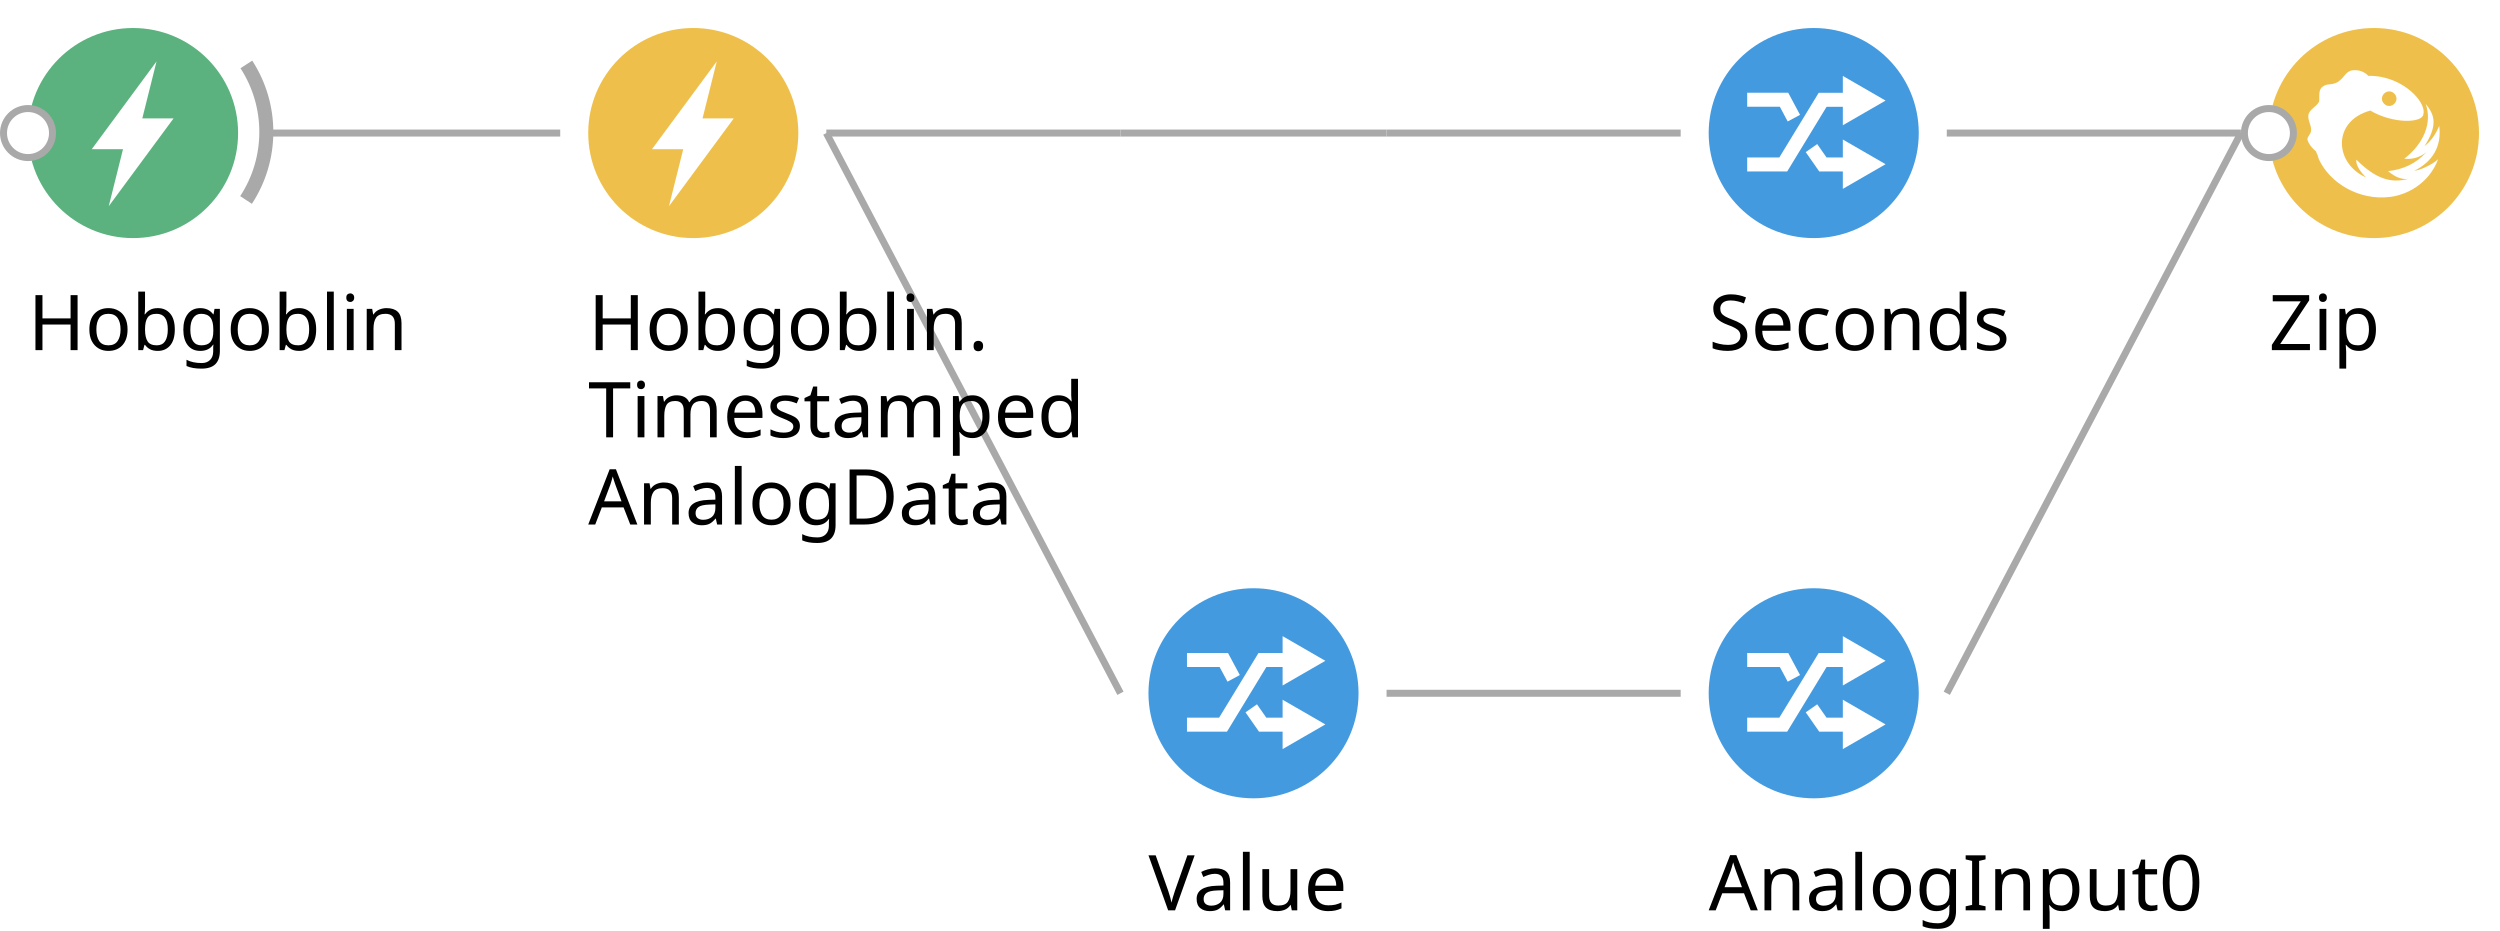
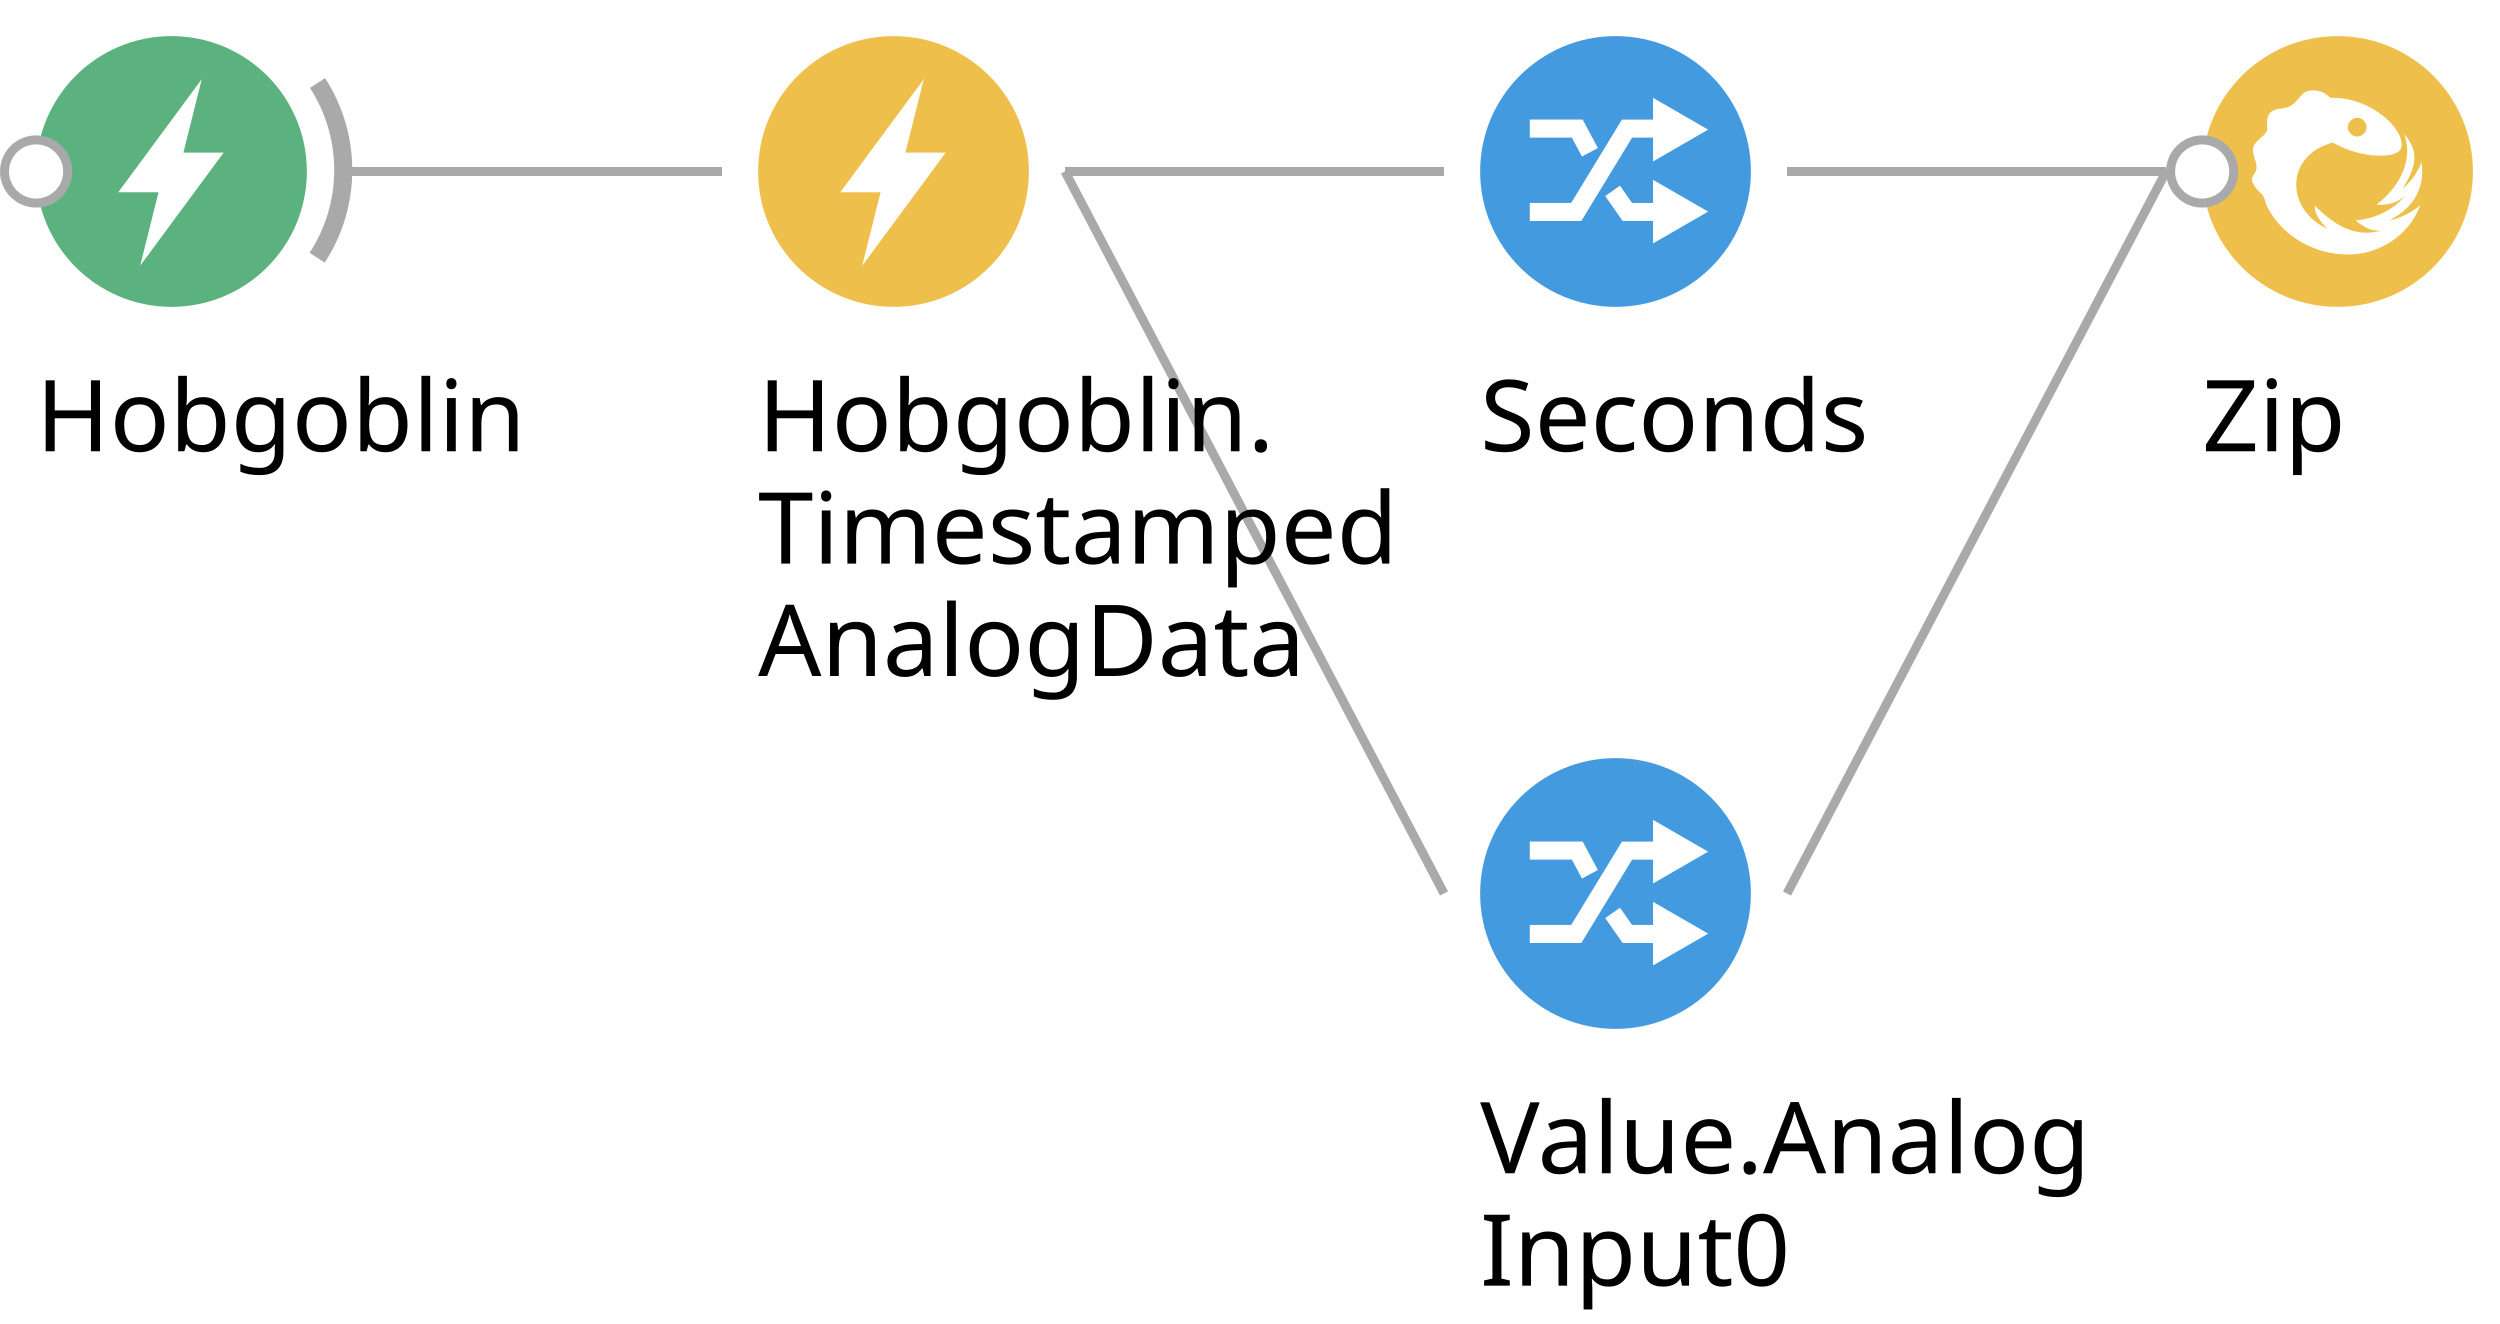
- <svg xmlns="http://www.w3.org/2000/svg" width="357" height="132.825" id="SvgGdi_output">
+ <svg xmlns="http://www.w3.org/2000/svg" width="277" height="146.65" id="SvgGdi_output">
  <style>text { fill: #000; } @media (prefers-color-scheme: dark) { text { fill: #eee; } }</style>
  <rect id="background" height="100.00%" style="fill:none;" width="100.00%" y="0.00" x="0.00" />
  <g style="shape-rendering:auto;" id="root_group">
-     <line y1="19.00" style="stroke:rgb(169,169,169);fill:none;stroke-linecap:butt;stroke-miterlimit:9;opacity:1;stroke-width:1;stroke-linejoin:miter;" id="2" x2="320.00" y2="19.00" x1="278.00" />
-     <line y1="99.00" style="stroke:rgb(169,169,169);fill:none;stroke-linecap:butt;stroke-miterlimit:9;opacity:1;stroke-width:1;stroke-linejoin:miter;" id="3" x2="320.00" y2="19.00" x1="278.00" />
-     <line y1="19.00" style="stroke:rgb(169,169,169);fill:none;stroke-linecap:butt;stroke-miterlimit:9;opacity:1;stroke-width:1;stroke-linejoin:miter;" id="4" x2="240.00" y2="19.00" x1="198.00" />
-     <line y1="99.00" style="stroke:rgb(169,169,169);fill:none;stroke-linecap:butt;stroke-miterlimit:9;opacity:1;stroke-width:1;stroke-linejoin:miter;" id="5" x2="240.00" y2="99.00" x1="198.00" />
-     <line y1="19.00" style="stroke:rgb(169,169,169);fill:none;stroke-linecap:butt;stroke-miterlimit:9;opacity:1;stroke-width:1;stroke-linejoin:miter;" id="6" x2="160.00" y2="19.00" x1="118.00" />
-     <line y1="19.00" style="stroke:rgb(169,169,169);fill:none;stroke-linecap:butt;stroke-miterlimit:9;opacity:1;stroke-width:1;stroke-linejoin:miter;" id="7" x2="160.00" y2="99.00" x1="118.00" />
-     <line y1="19.00" style="stroke:rgb(169,169,169);fill:none;stroke-linecap:butt;stroke-miterlimit:9;opacity:1;stroke-width:1;stroke-linejoin:miter;" id="8" x2="80.00" y2="19.00" x1="38.00" />
-     <ellipse id="41" cy="15.00" cx="15.00" transform="matrix(1.00 0.00 0.00 1.00 324.00 4.00 ) " rx="15.00" ry="15.00" style="stroke:none;opacity:1;fill:rgb(238,192,75);" />
-     <path style="stroke:none;fill-rule:evenodd;opacity:1;fill:rgb(255,255,255);" transform="matrix(1.00 0.00 0.00 1.00 324.00 4.00 ) " id="44" d="M 12.246 6.014 12.246 6.02 C 12.058 6.02 11.895 6.04 11.767 6.066 10.869 6.353 10.896 6.934 9.877 7.686 8.863 8.264 8.353 7.82 7.615 8.42 6.878 9.016 7.393 10.383 7.084 10.648 6.777 11.18 5.826 11.655 5.652 12.326 5.509 13.185 6.042 13.797 6.021 14.533 6.083 15.146 5.411 15.495 5.508 15.992 5.797 16.804 6.354 17.292 6.617 17.518 6.663 17.55 6.7 17.599 6.715 17.602 6.791 17.792 6.859 17.986 6.955 18.166 6.95 18.14 6.949 18.114 6.943 18.088 6.998 18.305 7.055 18.524 7.133 18.738 8.683 22.099 12.814 24.686 17.342 24.117 19.541 23.848 22.824 22.332 24.166 18.738 23.22 19.587 21.532 20.324 20.777 20.381 23.33 19.105 24.707 16.937 24.32 13.975 23.792 15.233 23.093 16.201 22.221 16.865 24.075 13.976 23.757 12.481 22.385 10.84 23.366 13.539 22.097 16.534 19.332 18.664 20.452 18.785 21.517 18.516 22.502 17.713 21.013 19.374 19.15 20.208 17.014 20.436 18.034 21.303 19.018 21.695 19.959 21.527 17.345 22.249 15.155 21.454 12.49 18.801 12.351 19.515 13.105 20.628 13.883 21.338 9.373 19.383 8.976 13.296 14.469 11.793 14.472 11.793 14.475 11.794 14.478 11.793 17.75 13.707 21.865 13.581 22.051 12.344 22.509 10.861 19.965 7.805 16.162 7.008 15.462 6.871 14.792 6.817 14.154 6.836 14.167 6.836 14.179 6.836 14.191 6.826 13.584 6.177 12.81 6.012 12.246 6.014 z M 17.178 9.047 C 17.724 9.047 18.223 9.544 18.223 10.09 18.223 10.636 17.724 11.133 17.178 11.133 16.632 11.133 16.135 10.636 16.135 10.09 16.135 9.544 16.632 9.047 17.178 9.047 z " />
-     <ellipse id="45" cy="19.00" cx="324.00" rx="3.00" ry="3.00" style="stroke:rgb(169,169,169);fill:none;stroke-linecap:butt;stroke-miterlimit:9;opacity:1;stroke-width:2;stroke-linejoin:miter;" />
-     <ellipse id="46" cy="19.00" cx="324.00" rx="3.00" ry="3.00" style="stroke:none;opacity:1;fill:rgb(255,255,255);" />
-     <text id="47" transform="matrix(1.00 0.00 0.00 1.00 0.00 0.00 ) " x="324.00px" y="39.00px" style="stroke:none;clip-path:url(#49_text_clipper);font-family:Microsoft Sans Serif;font-size:8.25pt;opacity:1;">
-       <tspan dy="8.25pt" id="51">Zip</tspan>
+     <line y1="19.00" style="stroke:rgb(169,169,169);fill:none;stroke-linecap:butt;stroke-miterlimit:9;opacity:1;stroke-width:1;stroke-linejoin:miter;" id="2" x2="240.00" y2="19.00" x1="198.00" />
+     <line y1="99.00" style="stroke:rgb(169,169,169);fill:none;stroke-linecap:butt;stroke-miterlimit:9;opacity:1;stroke-width:1;stroke-linejoin:miter;" id="3" x2="240.00" y2="19.00" x1="198.00" />
+     <line y1="19.00" style="stroke:rgb(169,169,169);fill:none;stroke-linecap:butt;stroke-miterlimit:9;opacity:1;stroke-width:1;stroke-linejoin:miter;" id="4" x2="160.00" y2="19.00" x1="118.00" />
+     <line y1="19.00" style="stroke:rgb(169,169,169);fill:none;stroke-linecap:butt;stroke-miterlimit:9;opacity:1;stroke-width:1;stroke-linejoin:miter;" id="5" x2="160.00" y2="99.00" x1="118.00" />
+     <line y1="19.00" style="stroke:rgb(169,169,169);fill:none;stroke-linecap:butt;stroke-miterlimit:9;opacity:1;stroke-width:1;stroke-linejoin:miter;" id="6" x2="80.00" y2="19.00" x1="38.00" />
+     <ellipse id="39" cy="15.00" cx="15.00" transform="matrix(1.00 0.00 0.00 1.00 244.00 4.00 ) " rx="15.00" ry="15.00" style="stroke:none;opacity:1;fill:rgb(238,192,75);" />
+     <path style="stroke:none;fill-rule:evenodd;opacity:1;fill:rgb(255,255,255);" transform="matrix(1.00 0.00 0.00 1.00 244.00 4.00 ) " id="42" d="M 12.246 6.014 12.246 6.02 C 12.058 6.02 11.895 6.04 11.767 6.066 10.869 6.353 10.896 6.934 9.877 7.686 8.863 8.264 8.353 7.82 7.615 8.42 6.878 9.016 7.393 10.383 7.084 10.648 6.777 11.18 5.826 11.655 5.652 12.326 5.509 13.185 6.042 13.797 6.021 14.533 6.083 15.146 5.411 15.495 5.508 15.992 5.797 16.804 6.354 17.292 6.617 17.518 6.663 17.55 6.7 17.599 6.715 17.602 6.791 17.792 6.859 17.986 6.955 18.166 6.95 18.14 6.949 18.114 6.943 18.088 6.998 18.305 7.055 18.524 7.133 18.738 8.683 22.099 12.814 24.686 17.342 24.117 19.541 23.848 22.824 22.332 24.166 18.738 23.22 19.587 21.532 20.324 20.777 20.381 23.33 19.105 24.707 16.937 24.32 13.975 23.792 15.233 23.093 16.201 22.221 16.865 24.075 13.976 23.757 12.481 22.385 10.84 23.366 13.539 22.097 16.534 19.332 18.664 20.452 18.785 21.517 18.516 22.502 17.713 21.013 19.374 19.15 20.208 17.014 20.436 18.034 21.303 19.018 21.695 19.959 21.527 17.345 22.249 15.155 21.454 12.49 18.801 12.351 19.515 13.105 20.628 13.883 21.338 9.373 19.383 8.976 13.296 14.469 11.793 14.472 11.793 14.475 11.794 14.478 11.793 17.75 13.707 21.865 13.581 22.051 12.344 22.509 10.861 19.965 7.805 16.162 7.008 15.462 6.871 14.792 6.817 14.154 6.836 14.167 6.836 14.179 6.836 14.191 6.826 13.584 6.177 12.81 6.012 12.246 6.014 z M 17.178 9.047 C 17.724 9.047 18.223 9.544 18.223 10.09 18.223 10.636 17.724 11.133 17.178 11.133 16.632 11.133 16.135 10.636 16.135 10.09 16.135 9.544 16.632 9.047 17.178 9.047 z " />
+     <ellipse id="43" cy="19.00" cx="244.00" rx="3.00" ry="3.00" style="stroke:rgb(169,169,169);fill:none;stroke-linecap:butt;stroke-miterlimit:9;opacity:1;stroke-width:2;stroke-linejoin:miter;" />
+     <ellipse id="44" cy="19.00" cx="244.00" rx="3.00" ry="3.00" style="stroke:none;opacity:1;fill:rgb(255,255,255);" />
+     <text id="45" transform="matrix(1.00 0.00 0.00 1.00 0.00 0.00 ) " x="244.00px" y="39.00px" style="stroke:none;clip-path:url(#47_text_clipper);font-family:Microsoft Sans Serif;font-size:8.25pt;opacity:1;">
+       <tspan dy="8.25pt" id="49">Zip</tspan>
    </text>
-     <ellipse id="55" cy="15.00" cx="15.00" transform="matrix(1.00 0.00 0.00 1.00 244.00 4.00 ) " rx="15.00" ry="15.00" style="stroke:none;opacity:1;fill:rgb(68,154,223);" />
-     <path d="M 19.156 13.888 19.156 10.365 19.156 6.841 25.259 10.365 22.207 12.126 z " style="stroke:none;fill-rule:evenodd;opacity:1;fill:rgb(255,255,255);" transform="matrix(1.00 0.00 0.00 1.00 244.00 4.00 ) " id="60" />
-     <path d="M 19.156 22.97 19.156 19.447 19.156 15.923 25.259 19.447 22.207 21.208 z " style="stroke:none;fill-rule:evenodd;opacity:1;fill:rgb(255,255,255);" transform="matrix(1.00 0.00 0.00 1.00 244.00 4.00 ) " id="61" />
-     <path d="M 5.5 19.484 10.649 19.484 16.274 10.248 19.373 10.248 M 14.677 17.148 16.309 19.483 19.22 19.483 M 5.5 10.244 10.759 10.244 12.165 12.871 " style="stroke:rgb(255,255,255);fill:none;stroke-linecap:butt;stroke-miterlimit:9;opacity:1;stroke-width:2;stroke-linejoin:miter;" transform="matrix(1.00 0.00 0.00 1.00 244.00 4.00 ) " id="62" />
-     <text id="63" transform="matrix(1.00 0.00 0.00 1.00 0.00 0.00 ) " x="244.00px" y="39.00px" style="stroke:none;clip-path:url(#65_text_clipper);font-family:Microsoft Sans Serif;font-size:8.25pt;opacity:1;">
-       <tspan dy="8.25pt" id="67">Seconds</tspan>
+     <ellipse id="53" cy="15.00" cx="15.00" transform="matrix(1.00 0.00 0.00 1.00 164.00 4.00 ) " rx="15.00" ry="15.00" style="stroke:none;opacity:1;fill:rgb(68,154,223);" />
+     <path d="M 19.156 13.888 19.156 10.365 19.156 6.841 25.259 10.365 22.207 12.126 z " style="stroke:none;fill-rule:evenodd;opacity:1;fill:rgb(255,255,255);" transform="matrix(1.00 0.00 0.00 1.00 164.00 4.00 ) " id="58" />
+     <path d="M 19.156 22.97 19.156 19.447 19.156 15.923 25.259 19.447 22.207 21.208 z " style="stroke:none;fill-rule:evenodd;opacity:1;fill:rgb(255,255,255);" transform="matrix(1.00 0.00 0.00 1.00 164.00 4.00 ) " id="59" />
+     <path d="M 5.5 19.484 10.649 19.484 16.274 10.248 19.373 10.248 M 14.677 17.148 16.309 19.483 19.22 19.483 M 5.5 10.244 10.759 10.244 12.165 12.871 " style="stroke:rgb(255,255,255);fill:none;stroke-linecap:butt;stroke-miterlimit:9;opacity:1;stroke-width:2;stroke-linejoin:miter;" transform="matrix(1.00 0.00 0.00 1.00 164.00 4.00 ) " id="60" />
+     <text id="61" transform="matrix(1.00 0.00 0.00 1.00 0.00 0.00 ) " x="164.00px" y="39.00px" style="stroke:none;clip-path:url(#63_text_clipper);font-family:Microsoft Sans Serif;font-size:8.25pt;opacity:1;">
+       <tspan dy="8.25pt" id="65">Seconds</tspan>
    </text>
-     <ellipse id="69" cy="15.00" cx="15.00" transform="matrix(1.00 0.00 0.00 1.00 244.00 84.00 ) " rx="15.00" ry="15.00" style="stroke:none;opacity:1;fill:rgb(68,154,223);" />
-     <path d="M 19.156 13.888 19.156 10.365 19.156 6.841 25.259 10.365 22.207 12.126 z " style="stroke:none;fill-rule:evenodd;opacity:1;fill:rgb(255,255,255);" transform="matrix(1.00 0.00 0.00 1.00 244.00 84.00 ) " id="70" />
-     <path d="M 19.156 22.97 19.156 19.447 19.156 15.923 25.259 19.447 22.207 21.208 z " style="stroke:none;fill-rule:evenodd;opacity:1;fill:rgb(255,255,255);" transform="matrix(1.00 0.00 0.00 1.00 244.00 84.00 ) " id="71" />
-     <path d="M 5.5 19.484 10.649 19.484 16.274 10.248 19.373 10.248 M 14.677 17.148 16.309 19.483 19.22 19.483 M 5.5 10.244 10.759 10.244 12.165 12.871 " style="stroke:rgb(255,255,255);fill:none;stroke-linecap:butt;stroke-miterlimit:9;opacity:1;stroke-width:2;stroke-linejoin:miter;" transform="matrix(1.00 0.00 0.00 1.00 244.00 84.00 ) " id="72" />
-     <text id="73" transform="matrix(1.00 0.00 0.00 1.00 0.00 0.00 ) " x="244.00px" y="119.00px" style="stroke:none;clip-path:url(#75_text_clipper);font-family:Microsoft Sans Serif;font-size:8.25pt;opacity:1;">
-       <tspan dy="8.25pt" id="77">AnalogInput0</tspan>
+     <ellipse id="67" cy="15.00" cx="15.00" transform="matrix(1.00 0.00 0.00 1.00 164.00 84.00 ) " rx="15.00" ry="15.00" style="stroke:none;opacity:1;fill:rgb(68,154,223);" />
+     <path d="M 19.156 13.888 19.156 10.365 19.156 6.841 25.259 10.365 22.207 12.126 z " style="stroke:none;fill-rule:evenodd;opacity:1;fill:rgb(255,255,255);" transform="matrix(1.00 0.00 0.00 1.00 164.00 84.00 ) " id="68" />
+     <path d="M 19.156 22.97 19.156 19.447 19.156 15.923 25.259 19.447 22.207 21.208 z " style="stroke:none;fill-rule:evenodd;opacity:1;fill:rgb(255,255,255);" transform="matrix(1.00 0.00 0.00 1.00 164.00 84.00 ) " id="69" />
+     <path d="M 5.5 19.484 10.649 19.484 16.274 10.248 19.373 10.248 M 14.677 17.148 16.309 19.483 19.22 19.483 M 5.5 10.244 10.759 10.244 12.165 12.871 " style="stroke:rgb(255,255,255);fill:none;stroke-linecap:butt;stroke-miterlimit:9;opacity:1;stroke-width:2;stroke-linejoin:miter;" transform="matrix(1.00 0.00 0.00 1.00 164.00 84.00 ) " id="70" />
+     <text id="71" transform="matrix(1.00 0.00 0.00 1.00 0.00 0.00 ) " x="164.00px" y="119.00px" style="stroke:none;clip-path:url(#73_text_clipper);font-family:Microsoft Sans Serif;font-size:8.25pt;opacity:1;">
+       <tspan dy="8.25pt" id="75">Value.Analog</tspan>
    </text>
-     <line y1="19.00" style="stroke:rgb(169,169,169);fill:none;stroke-linecap:butt;stroke-miterlimit:9;opacity:1;stroke-width:1;stroke-linejoin:miter;" id="79" x2="198.00" y2="19.00" x1="160.00" />
-     <ellipse id="80" cy="15.00" cx="15.00" transform="matrix(1.00 0.00 0.00 1.00 164.00 84.00 ) " rx="15.00" ry="15.00" style="stroke:none;opacity:1;fill:rgb(68,154,223);" />
-     <path d="M 19.156 13.888 19.156 10.365 19.156 6.841 25.259 10.365 22.207 12.126 z " style="stroke:none;fill-rule:evenodd;opacity:1;fill:rgb(255,255,255);" transform="matrix(1.00 0.00 0.00 1.00 164.00 84.00 ) " id="81" />
-     <path d="M 19.156 22.97 19.156 19.447 19.156 15.923 25.259 19.447 22.207 21.208 z " style="stroke:none;fill-rule:evenodd;opacity:1;fill:rgb(255,255,255);" transform="matrix(1.00 0.00 0.00 1.00 164.00 84.00 ) " id="82" />
-     <path d="M 5.5 19.484 10.649 19.484 16.274 10.248 19.373 10.248 M 14.677 17.148 16.309 19.483 19.22 19.483 M 5.5 10.244 10.759 10.244 12.165 12.871 " style="stroke:rgb(255,255,255);fill:none;stroke-linecap:butt;stroke-miterlimit:9;opacity:1;stroke-width:2;stroke-linejoin:miter;" transform="matrix(1.00 0.00 0.00 1.00 164.00 84.00 ) " id="83" />
-     <text id="84" transform="matrix(1.00 0.00 0.00 1.00 0.00 0.00 ) " x="164.00px" y="119.00px" style="stroke:none;clip-path:url(#86_text_clipper);font-family:Microsoft Sans Serif;font-size:8.25pt;opacity:1;">
-       <tspan dy="8.25pt" id="88">Value</tspan>
+     <text id="77" transform="matrix(1.00 0.00 0.00 1.00 0.00 0.00 ) " x="164.00px" y="131.45px" style="stroke:none;clip-path:url(#79_text_clipper);font-family:Microsoft Sans Serif;font-size:8.25pt;opacity:1;">
+       <tspan dy="8.25pt" id="81">Input0</tspan>
    </text>
-     <ellipse id="90" cy="15.00" cx="15.00" transform="matrix(1.00 0.00 0.00 1.00 84.00 4.00 ) " rx="15.00" ry="15.00" style="stroke:none;opacity:1;fill:rgb(238,192,75);" />
-     <path d="M 11.529 25.444 20.783 12.908 16.32 12.908 18.355 4.769 9.101 17.305 13.564 17.305 z " style="stroke:none;fill-rule:evenodd;opacity:1;fill:rgb(255,255,255);" transform="matrix(1.00 0.00 0.00 1.00 84.00 4.00 ) " id="93" />
-     <text id="94" transform="matrix(1.00 0.00 0.00 1.00 0.00 0.00 ) " x="84.00px" y="39.00px" style="stroke:none;clip-path:url(#96_text_clipper);font-family:Microsoft Sans Serif;font-size:8.25pt;opacity:1;">
-       <tspan dy="8.25pt" id="98">Hobgoblin.</tspan>
+     <ellipse id="83" cy="15.00" cx="15.00" transform="matrix(1.00 0.00 0.00 1.00 84.00 4.00 ) " rx="15.00" ry="15.00" style="stroke:none;opacity:1;fill:rgb(238,192,75);" />
+     <path d="M 11.529 25.444 20.783 12.908 16.32 12.908 18.355 4.769 9.101 17.305 13.564 17.305 z " style="stroke:none;fill-rule:evenodd;opacity:1;fill:rgb(255,255,255);" transform="matrix(1.00 0.00 0.00 1.00 84.00 4.00 ) " id="86" />
+     <text id="87" transform="matrix(1.00 0.00 0.00 1.00 0.00 0.00 ) " x="84.00px" y="39.00px" style="stroke:none;clip-path:url(#89_text_clipper);font-family:Microsoft Sans Serif;font-size:8.25pt;opacity:1;">
+       <tspan dy="8.25pt" id="91">Hobgoblin.</tspan>
    </text>
-     <text id="100" transform="matrix(1.00 0.00 0.00 1.00 0.00 0.00 ) " x="84.00px" y="51.45px" style="stroke:none;clip-path:url(#102_text_clipper);font-family:Microsoft Sans Serif;font-size:8.25pt;opacity:1;">
-       <tspan dy="8.25pt" id="104">Timestamped</tspan>
+     <text id="93" transform="matrix(1.00 0.00 0.00 1.00 0.00 0.00 ) " x="84.00px" y="51.45px" style="stroke:none;clip-path:url(#95_text_clipper);font-family:Microsoft Sans Serif;font-size:8.25pt;opacity:1;">
+       <tspan dy="8.25pt" id="97">Timestamped</tspan>
    </text>
-     <text id="106" transform="matrix(1.00 0.00 0.00 1.00 0.00 0.00 ) " x="84.00px" y="63.90px" style="stroke:none;clip-path:url(#108_text_clipper);font-family:Microsoft Sans Serif;font-size:8.25pt;opacity:1;">
-       <tspan dy="8.25pt" id="110">AnalogData</tspan>
+     <text id="99" transform="matrix(1.00 0.00 0.00 1.00 0.00 0.00 ) " x="84.00px" y="63.90px" style="stroke:none;clip-path:url(#101_text_clipper);font-family:Microsoft Sans Serif;font-size:8.25pt;opacity:1;">
+       <tspan dy="8.25pt" id="103">AnalogData</tspan>
    </text>
-     <path style="stroke:rgb(169,169,169);fill:none;stroke-linecap:butt;stroke-miterlimit:9;opacity:1;stroke-width:2;stroke-linejoin:miter;" transform="matrix(1.00 0.00 0.00 1.00 4.00 4.00 ) " id="115" d="M 31.179 5.2 C 34.998 11.092 34.981 18.682 31.136 24.557 " />
-     <ellipse id="116" cy="15.00" cx="15.00" transform="matrix(1.00 0.00 0.00 1.00 4.00 4.00 ) " rx="15.00" ry="15.00" style="stroke:none;opacity:1;fill:rgb(91,178,126);" />
-     <path d="M 11.529 25.444 20.783 12.908 16.32 12.908 18.355 4.769 9.101 17.305 13.564 17.305 z " style="stroke:none;fill-rule:evenodd;opacity:1;fill:rgb(255,255,255);" transform="matrix(1.00 0.00 0.00 1.00 4.00 4.00 ) " id="117" />
-     <ellipse id="118" cy="19.00" cx="4.00" rx="3.00" ry="3.00" style="stroke:rgb(169,169,169);fill:none;stroke-linecap:butt;stroke-miterlimit:9;opacity:1;stroke-width:2;stroke-linejoin:miter;" />
-     <ellipse id="119" cy="19.00" cx="4.00" rx="3.00" ry="3.00" style="stroke:none;opacity:1;fill:rgb(255,255,255);" />
-     <text id="120" transform="matrix(1.00 0.00 0.00 1.00 0.00 0.00 ) " x="4.00px" y="39.00px" style="stroke:none;clip-path:url(#122_text_clipper);font-family:Microsoft Sans Serif;font-size:8.25pt;opacity:1;">
-       <tspan dy="8.25pt" id="124">Hobgoblin</tspan>
+     <path style="stroke:rgb(169,169,169);fill:none;stroke-linecap:butt;stroke-miterlimit:9;opacity:1;stroke-width:2;stroke-linejoin:miter;" transform="matrix(1.00 0.00 0.00 1.00 4.00 4.00 ) " id="108" d="M 31.179 5.2 C 34.998 11.092 34.981 18.682 31.136 24.557 " />
+     <ellipse id="109" cy="15.00" cx="15.00" transform="matrix(1.00 0.00 0.00 1.00 4.00 4.00 ) " rx="15.00" ry="15.00" style="stroke:none;opacity:1;fill:rgb(91,178,126);" />
+     <path d="M 11.529 25.444 20.783 12.908 16.32 12.908 18.355 4.769 9.101 17.305 13.564 17.305 z " style="stroke:none;fill-rule:evenodd;opacity:1;fill:rgb(255,255,255);" transform="matrix(1.00 0.00 0.00 1.00 4.00 4.00 ) " id="110" />
+     <ellipse id="111" cy="19.00" cx="4.00" rx="3.00" ry="3.00" style="stroke:rgb(169,169,169);fill:none;stroke-linecap:butt;stroke-miterlimit:9;opacity:1;stroke-width:2;stroke-linejoin:miter;" />
+     <ellipse id="112" cy="19.00" cx="4.00" rx="3.00" ry="3.00" style="stroke:none;opacity:1;fill:rgb(255,255,255);" />
+     <text id="113" transform="matrix(1.00 0.00 0.00 1.00 0.00 0.00 ) " x="4.00px" y="39.00px" style="stroke:none;clip-path:url(#115_text_clipper);font-family:Microsoft Sans Serif;font-size:8.25pt;opacity:1;">
+       <tspan dy="8.25pt" id="117">Hobgoblin</tspan>
    </text>
  </g>
  <defs id="clips_hatches_and_gradients">
-     <clipPath id="49_text_clipper">
-       <rect x="324.00" y="39.00" width="19.47" height="13.83" id="50" />
+     <clipPath id="47_text_clipper">
+       <rect x="244.00" y="39.00" width="19.47" height="13.83" id="48" />
    </clipPath>
-     <clipPath id="65_text_clipper">
-       <rect x="244.00" y="39.00" width="47.76" height="13.83" id="66" />
+     <clipPath id="63_text_clipper">
+       <rect x="164.00" y="39.00" width="47.76" height="13.83" id="64" />
    </clipPath>
-     <clipPath id="75_text_clipper">
-       <rect x="244.00" y="119.00" width="70.50" height="13.83" id="76" />
+     <clipPath id="73_text_clipper">
+       <rect x="164.00" y="119.00" width="71.20" height="27.65" id="74" />
    </clipPath>
-     <clipPath id="86_text_clipper">
-       <rect x="164.00" y="119.00" width="32.71" height="13.83" id="87" />
+     <clipPath id="79_text_clipper">
+       <rect x="164.00" y="131.45" width="71.20" height="27.65" id="80" />
    </clipPath>
-     <clipPath id="96_text_clipper">
-       <rect x="84.00" y="39.00" width="72.36" height="41.48" id="97" />
+     <clipPath id="89_text_clipper">
+       <rect x="84.00" y="39.00" width="72.36" height="41.48" id="90" />
    </clipPath>
-     <clipPath id="102_text_clipper">
-       <rect x="84.00" y="51.45" width="72.36" height="41.48" id="103" />
+     <clipPath id="95_text_clipper">
+       <rect x="84.00" y="51.45" width="72.36" height="41.48" id="96" />
    </clipPath>
-     <clipPath id="108_text_clipper">
-       <rect x="84.00" y="63.90" width="72.36" height="41.48" id="109" />
+     <clipPath id="101_text_clipper">
+       <rect x="84.00" y="63.90" width="72.36" height="41.48" id="102" />
    </clipPath>
-     <clipPath id="122_text_clipper">
-       <rect x="4.00" y="39.00" width="54.82" height="13.83" id="123" />
+     <clipPath id="115_text_clipper">
+       <rect x="4.00" y="39.00" width="54.82" height="13.83" id="116" />
    </clipPath>
  </defs>
</svg>
